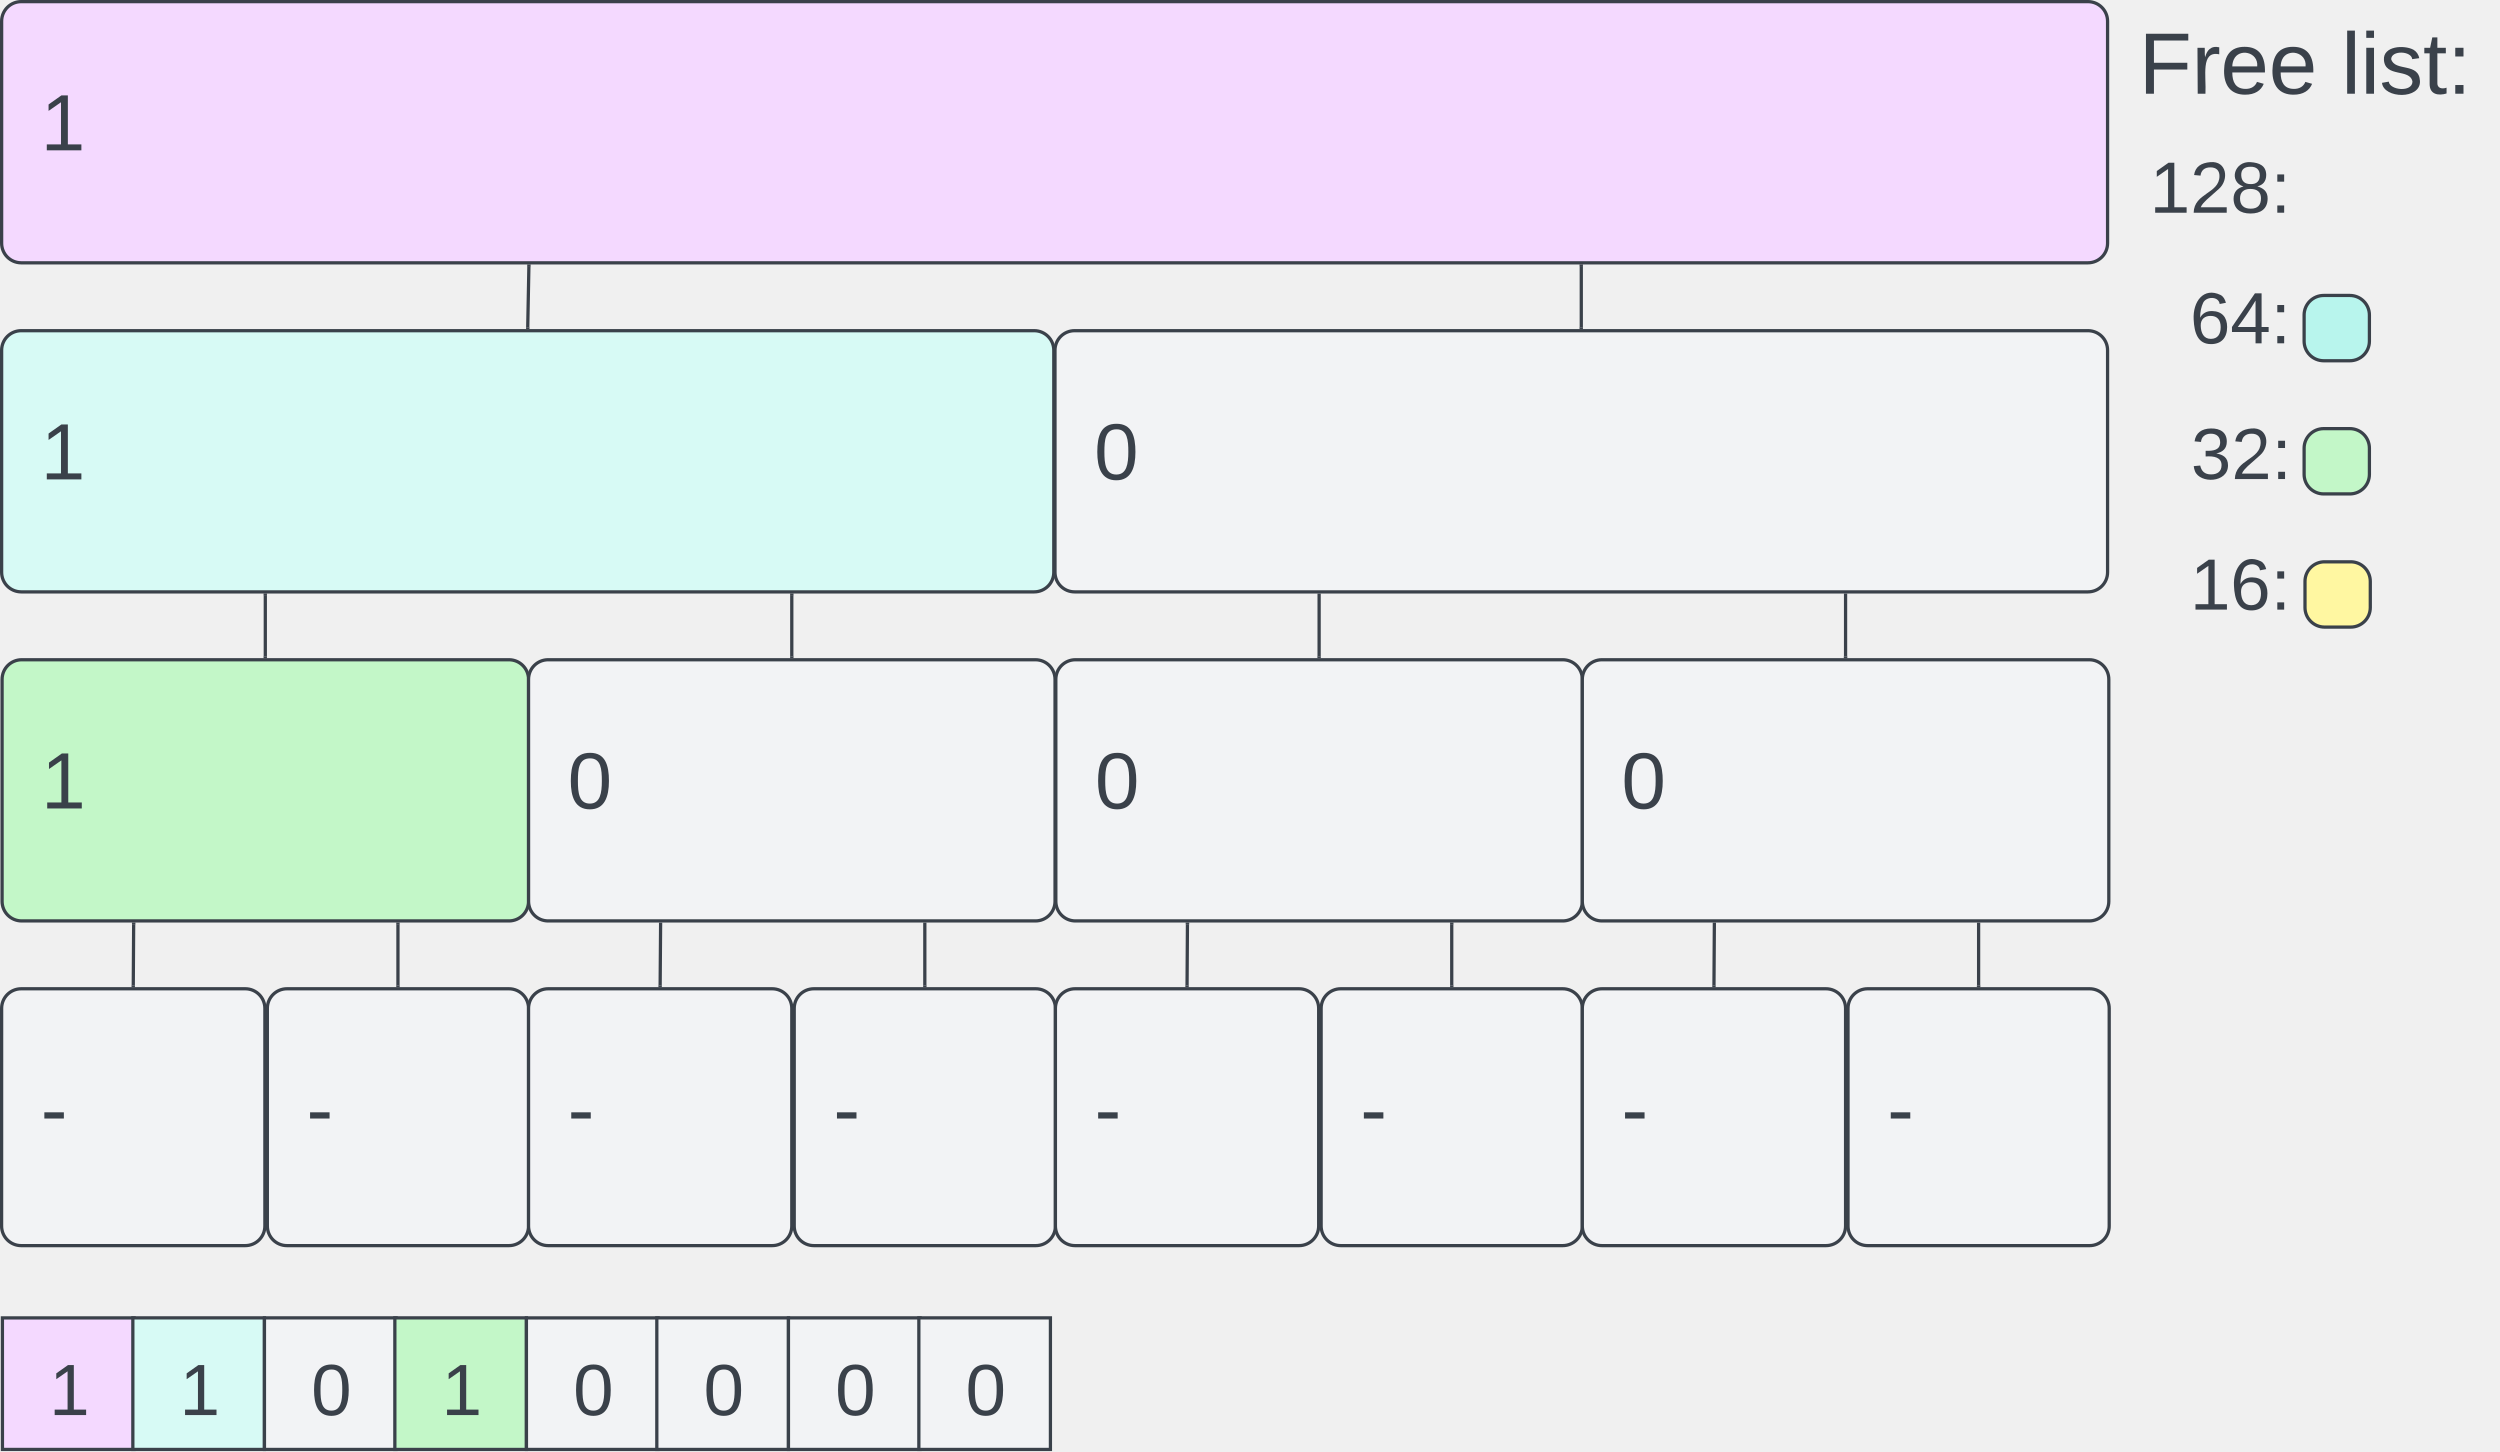
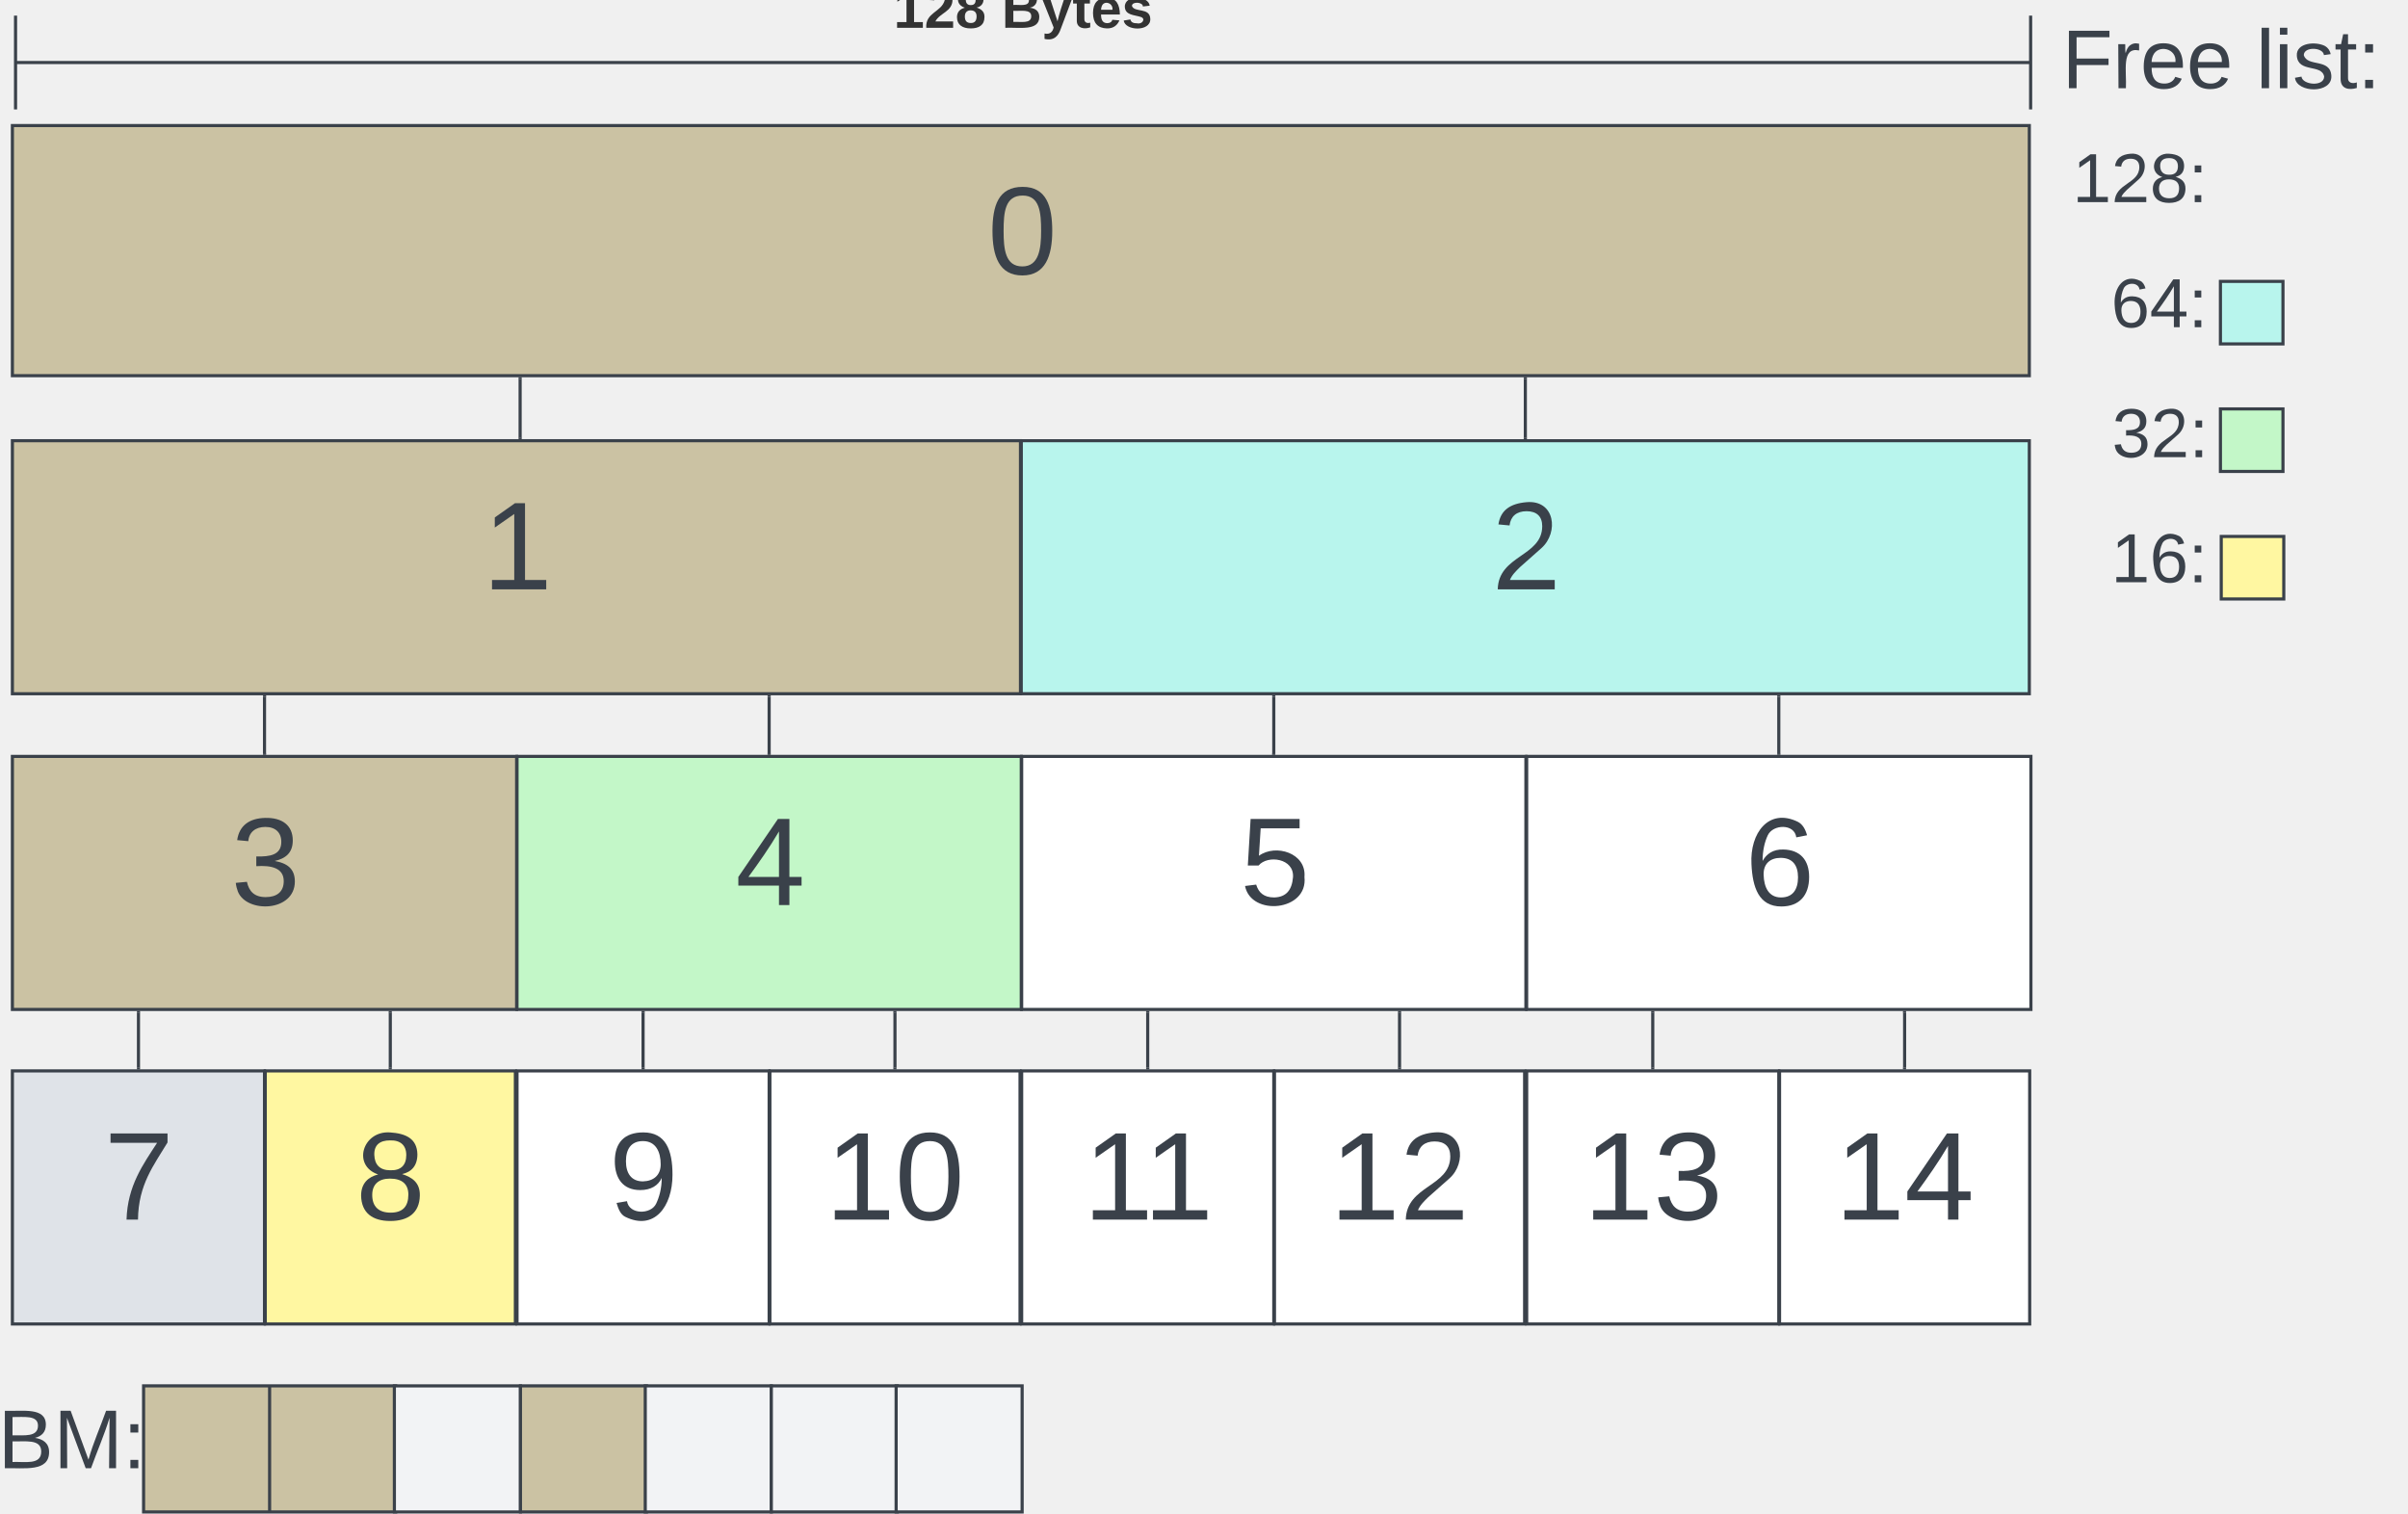
- <svg xmlns="http://www.w3.org/2000/svg" xmlns:ns1="lucid" xmlns:xlink="http://www.w3.org/1999/xlink" width="765.74" height="444.46">
-   <g transform="translate(-3441.66 20.65748)" ns1:page-tab-id="0_0">
-     <path d="M4087.2-14.16a6 6 0 0 1 6-6h108.2a6 6 0 0 1 6 6v28a6 6 0 0 1-6 6h-108.2a6 6 0 0 1-6-6z" stroke="#000" stroke-opacity="0" fill="#fff" fill-opacity="0" />
-     <use xlink:href="#a" transform="matrix(1,0,0,1,4092.199,-15.15748) translate(4.537037 23.20833)" />
-     <use xlink:href="#b" transform="matrix(1,0,0,1,4092.199,-15.15748) translate(66.61111 23.20833)" />
-     <path d="M4087.33 65.84a6 6 0 0 1 6-6h48.07a6 6 0 0 1 6 6v28a6 6 0 0 1-6 6h-48.07a6 6 0 0 1-6-6z" stroke="#000" stroke-opacity="0" fill="#fff" fill-opacity="0" />
-     <use xlink:href="#c" transform="matrix(1,0,0,1,4092.326,64.84252) translate(20.1358 19.65278)" />
-     <path d="M4087.6 107.42a6 6 0 0 1 6-6h48.07a6 6 0 0 1 6 6v28a6 6 0 0 1-6 6h-48.07a6 6 0 0 1-6-6z" stroke="#000" stroke-opacity="0" fill="#fff" fill-opacity="0" />
-     <use xlink:href="#d" transform="matrix(1,0,0,1,4092.597,106.4173) translate(20.1358 19.65278)" />
-     <path d="M4087.33 147.42a6 6 0 0 1 6-6h48.07a6 6 0 0 1 6 6v28a6 6 0 0 1-6 6h-48.07a6 6 0 0 1-6-6z" stroke="#000" stroke-opacity="0" fill="#fff" fill-opacity="0" />
-     <use xlink:href="#e" transform="matrix(1,0,0,1,4092.326,146.4173) translate(20.1358 19.65278)" />
-     <path d="M4147.4 75.84a6 6 0 0 1 6-6h8a6 6 0 0 1 6 6v8a6 6 0 0 1-6 6h-8a6 6 0 0 1-6-6z" stroke="#3a414a" fill="#b8f5ed" />
-     <path d="M4147.4 116.63a6 6 0 0 1 6-6h8a6 6 0 0 1 6 6v8a6 6 0 0 1-6 6h-8a6 6 0 0 1-6-6z" stroke="#3a414a" fill="#c3f7c8" />
-     <path d="M4147.67 157.42a6 6 0 0 1 6-6h8a6 6 0 0 1 6 6v8a6 6 0 0 1-6 6h-8a6 6 0 0 1-6-6z" stroke="#3a414a" fill="#fff7a1" />
-     <path d="M4087.33 25.84a6 6 0 0 1 6-6h48.07a6 6 0 0 1 6 6v28a6 6 0 0 1-6 6h-48.07a6 6 0 0 1-6-6z" stroke="#000" stroke-opacity="0" fill="#fff" fill-opacity="0" />
-     <use xlink:href="#f" transform="matrix(1,0,0,1,4092.326,24.84252) translate(7.790123 19.65278)" />
-     <path d="M3442.3 187.42a6 6 0 0 1 6-6h149.25a6 6 0 0 1 6 6v68a6 6 0 0 1-6 6H3448.3a6 6 0 0 1-6-6z" stroke="#3a414a" fill="#c3f7c8" />
-     <use xlink:href="#g" transform="matrix(1,0,0,1,3454.287,193.4173) translate(0 33.55556)" />
-     <path d="M3442.16 288.2a6 6 0 0 1 6-6h68.63a6 6 0 0 1 6 6v66.67a6 6 0 0 1-6 6h-68.64a6 6 0 0 1-6-6z" stroke="#3a414a" fill="#f2f3f5" />
-     <use xlink:href="#h" transform="matrix(1,0,0,1,3454.16,294.2047) translate(0 33.30556)" />
-     <path d="M3523.55 288.2a6 6 0 0 1 6-6h68a6 6 0 0 1 6 6v66.67a6 6 0 0 1-6 6h-68a6 6 0 0 1-6-6z" stroke="#3a414a" fill="#f2f3f5" />
-     <use xlink:href="#h" transform="matrix(1,0,0,1,3535.547,294.2047) translate(0 33.30556)" />
-     <path d="M3442.16 86.63a6 6 0 0 1 6-6h310.27a6 6 0 0 1 6 6v68a6 6 0 0 1-6 6h-310.27a6 6 0 0 1-6-6z" stroke="#3a414a" fill="#d7faf5" />
-     <use xlink:href="#g" transform="matrix(1,0,0,1,3454.16,92.62992) translate(0 33.55556)" />
-     <path d="M3442.16-14.16a6 6 0 0 1 6-6h633.04a6 6 0 0 1 6 6v68a6 6 0 0 1-6 6h-633.04a6 6 0 0 1-6-6z" stroke="#3a414a" fill="#f4d9ff" />
-     <use xlink:href="#g" transform="matrix(1,0,0,1,3454.16,-8.15748) translate(0 33.55556)" />
-     <path d="M3482.6 262.42l-.12 18.78" stroke="#3a414a" fill="none" />
-     <path d="M3483.1 262.43h-1v-.5h1zM3482.98 281.2v.5h-1v-.5z" stroke="#3a414a" stroke-width=".05" fill="#3a414a" />
-     <path d="M3563.55 262.42v18.78" stroke="#3a414a" fill="none" />
-     <path d="M3564.05 262.43h-1v-.5h1zM3564.05 281.7h-1v-.5h1z" stroke="#3a414a" stroke-width=".05" fill="#3a414a" />
-     <path d="M3522.92 161.63v18.8" stroke="#3a414a" fill="none" />
-     <path d="M3523.42 161.64h-1v-.5h1zM3523.42 180.92h-1v-.5h1z" stroke="#3a414a" stroke-width=".05" fill="#3a414a" />
-     <path d="M3684.18 161.63v18.8" stroke="#3a414a" fill="none" />
-     <path d="M3684.68 161.64h-1v-.5h1zM3684.68 180.92h-1v-.5h1z" stroke="#3a414a" stroke-width=".05" fill="#3a414a" />
-     <path d="M3603.66 60.84l-.36 18.8" stroke="#3a414a" fill="none" />
-     <path d="M3604.16 60.87l-1-.02v-.5h1zM3603.8 79.63v.5h-1v-.52z" stroke="#3a414a" stroke-width=".05" fill="#3a414a" />
-     <path d="M3926 60.84v18.8" stroke="#3a414a" fill="none" />
-     <path d="M3926.5 60.85h-1v-.5h1zM3926.5 80.13h-1v-.5h1z" stroke="#3a414a" stroke-width=".05" fill="#3a414a" />
-     <path d="M3603.55 187.42a6 6 0 0 1 6-6h149.26a6 6 0 0 1 6 6v68a6 6 0 0 1-6 6h-149.25a6 6 0 0 1-6-6z" stroke="#3a414a" fill="#f2f3f5" />
-     <use xlink:href="#i" transform="matrix(1,0,0,1,3615.547,193.4173) translate(0 33.55556)" />
-     <path d="M3764.8 86.63a6 6 0 0 1 6-6h310.4a6 6 0 0 1 6 6v68a6 6 0 0 1-6 6h-310.4a6 6 0 0 1-6-6z" stroke="#3a414a" fill="#f2f3f5" />
-     <use xlink:href="#i" transform="matrix(1,0,0,1,3776.807,92.62992) translate(0 33.55556)" />
-     <path d="M3603.55 288.2a6 6 0 0 1 6-6h68.63a6 6 0 0 1 6 6v66.67a6 6 0 0 1-6 6h-68.63a6 6 0 0 1-6-6z" stroke="#3a414a" fill="#f2f3f5" />
-     <use xlink:href="#h" transform="matrix(1,0,0,1,3615.547,294.2047) translate(0 33.30556)" />
-     <path d="M3684.93 288.2a6 6 0 0 1 6-6h68a6 6 0 0 1 6 6v66.67a6 6 0 0 1-6 6h-68a6 6 0 0 1-6-6z" stroke="#3a414a" fill="#f2f3f5" />
-     <use xlink:href="#h" transform="matrix(1,0,0,1,3696.934,294.2047) translate(0 33.30556)" />
-     <path d="M3644 262.42l-.14 18.78M3644 262.43v-.5" stroke="#3a414a" fill="none" />
-     <path d="M3644.36 281.2v.5h-1v-.5z" stroke="#3a414a" stroke-width=".05" fill="#3a414a" />
-     <path d="M3724.93 262.42v18.78M3724.93 262.43v-.5" stroke="#3a414a" fill="none" />
-     <path d="M3725.43 281.7h-1v-.5h1z" stroke="#3a414a" stroke-width=".05" fill="#3a414a" />
-     <path d="M3765.06 187.42a6 6 0 0 1 6-6h149.26a6 6 0 0 1 6 6v68a6 6 0 0 1-6 6h-149.26a6 6 0 0 1-6-6z" stroke="#3a414a" fill="#f2f3f5" />
-     <use xlink:href="#i" transform="matrix(1,0,0,1,3777.061,193.4173) translate(0 33.55556)" />
-     <path d="M3764.93 288.2a6 6 0 0 1 6-6h68.63a6 6 0 0 1 6 6v66.67a6 6 0 0 1-6 6h-68.63a6 6 0 0 1-6-6z" stroke="#3a414a" fill="#f2f3f5" />
-     <use xlink:href="#h" transform="matrix(1,0,0,1,3776.934,294.2047) translate(0 33.30556)" />
-     <path d="M3846.32 288.2a6 6 0 0 1 6-6h68a6 6 0 0 1 6 6v66.67a6 6 0 0 1-6 6h-68a6 6 0 0 1-6-6z" stroke="#3a414a" fill="#f2f3f5" />
-     <use xlink:href="#h" transform="matrix(1,0,0,1,3858.321,294.2047) translate(0 33.30556)" />
-     <path d="M3805.37 262.42l-.12 18.78" stroke="#3a414a" fill="none" />
-     <path d="M3805.87 262.43h-1v-.5h1zM3805.75 281.2v.5h-1v-.5z" stroke="#3a414a" stroke-width=".05" fill="#3a414a" />
-     <path d="M3886.32 262.42v18.78" stroke="#3a414a" fill="none" />
-     <path d="M3886.82 262.43h-1v-.5h1zM3886.82 281.7h-1v-.5h1z" stroke="#3a414a" stroke-width=".05" fill="#3a414a" />
-     <path d="M3845.7 161.63v18.8M3845.7 161.64v-.5" stroke="#3a414a" fill="none" />
-     <path d="M3846.2 180.92h-1v-.5h1z" stroke="#3a414a" stroke-width=".05" fill="#3a414a" />
-     <path d="M4006.95 161.63v18.8M4006.95 161.64v-.5" stroke="#3a414a" fill="none" />
-     <path d="M4007.45 180.92h-1v-.5h1z" stroke="#3a414a" stroke-width=".05" fill="#3a414a" />
-     <path d="M3926.32 187.42a6 6 0 0 1 6-6h149.26a6 6 0 0 1 6 6v68a6 6 0 0 1-6 6h-149.26a6 6 0 0 1-6-6z" stroke="#3a414a" fill="#f2f3f5" />
-     <use xlink:href="#i" transform="matrix(1,0,0,1,3938.321,193.4173) translate(0 33.55556)" />
-     <path d="M3926.32 288.2a6 6 0 0 1 6-6h68.63a6 6 0 0 1 6 6v66.67a6 6 0 0 1-6 6h-68.63a6 6 0 0 1-6-6z" stroke="#3a414a" fill="#f2f3f5" />
-     <use xlink:href="#h" transform="matrix(1,0,0,1,3938.321,294.2047) translate(0 33.30556)" />
-     <path d="M4007.7 288.2a6 6 0 0 1 6-6h68a6 6 0 0 1 6 6v66.67a6 6 0 0 1-6 6h-68a6 6 0 0 1-6-6z" stroke="#3a414a" fill="#f2f3f5" />
-     <use xlink:href="#h" transform="matrix(1,0,0,1,4019.708,294.2047) translate(0 33.30556)" />
-     <path d="M3966.76 262.42l-.12 18.78M3966.76 262.43v-.5" stroke="#3a414a" fill="none" />
-     <path d="M3967.14 281.2v.5h-1v-.5z" stroke="#3a414a" stroke-width=".05" fill="#3a414a" />
-     <path d="M4047.7 262.42v18.78M4047.7 262.43v-.5" stroke="#3a414a" fill="none" />
-     <path d="M4048.2 281.7h-1v-.5h1z" stroke="#3a414a" stroke-width=".05" fill="#3a414a" />
-     <path d="M3442.4 383h40.33v40.3h-40.32z" stroke="#3a414a" fill="#f4d9ff" />
-     <use xlink:href="#j" transform="matrix(1,0,0,1,3454.414,394.9921) translate(2.32716 17.77778)" />
-     <path d="M3482.35 383h40.3v40.3h-40.3z" stroke="#3a414a" fill="#d7faf5" />
-     <use xlink:href="#j" transform="matrix(1,0,0,1,3494.348,394.9921) translate(2.32716 17.77778)" />
-     <path d="M3522.66 383h40.32v40.3h-40.32z" stroke="#3a414a" fill="#f2f3f5" />
-     <use xlink:href="#k" transform="matrix(1,0,0,1,3534.663,394.9921) translate(2.32716 17.77778)" />
-     <path d="M3562.6 383h40.3v40.3h-40.3z" stroke="#3a414a" fill="#c3f7c8" />
-     <use xlink:href="#j" transform="matrix(1,0,0,1,3574.597,394.9921) translate(2.32716 17.77778)" />
-     <path d="M3602.9 383h40.33v40.3h-40.32z" stroke="#3a414a" fill="#f2f3f5" />
-     <use xlink:href="#k" transform="matrix(1,0,0,1,3614.912,394.9921) translate(2.32716 17.77778)" />
-     <path d="M3642.84 383h40.32v40.3h-40.32z" stroke="#3a414a" fill="#f2f3f5" />
-     <use xlink:href="#k" transform="matrix(1,0,0,1,3654.845,394.9921) translate(2.32716 17.77778)" />
-     <path d="M3683.16 383h40.32v40.3h-40.32z" stroke="#3a414a" fill="#f2f3f5" />
-     <use xlink:href="#k" transform="matrix(1,0,0,1,3695.16,394.9921) translate(2.32716 17.77778)" />
-     <path d="M3723.1 383h40.3v40.3h-40.3z" stroke="#3a414a" fill="#f2f3f5" />
-     <use xlink:href="#k" transform="matrix(1,0,0,1,3735.094,394.9921) translate(2.32716 17.77778)" />
+ <svg xmlns="http://www.w3.org/2000/svg" xmlns:ns1="lucid" xmlns:xlink="http://www.w3.org/1999/xlink" width="770.11" height="484.09">
+   <g transform="translate(990.9223 -4152.441)" ns1:page-tab-id="0_0">
+     <path d="M-986.96 4494.96h80.63v80.95h-80.63z" stroke="#3a414a" fill="#dfe3e8" />
+     <use xlink:href="#a" transform="matrix(1,0,0,1,-974.9579,4506.961) translate(17.38889 35.5625)" />
+     <path d="M-906.1 4494.96h80v80.95h-80z" stroke="#3a414a" fill="#fff7a1" />
+     <use xlink:href="#b" transform="matrix(1,0,0,1,-894.1011,4506.961) translate(16.88889 35.5625)" />
+     <path d="M-986.96 4192.6h645.04v80h-645.04z" stroke="#3a414a" fill="#cbc2a3" />
+     <use xlink:href="#c" transform="matrix(1,0,0,1,-974.9579,4204.598) translate(299.8889 35.5)" />
+     <path d="M-664.3 4293.4h322.38v80.93h-322.4z" stroke="#3a414a" fill="#b8f5ed" />
+     <use xlink:href="#d" transform="matrix(1,0,0,1,-652.3109,4305.386) translate(138.3889 35.5625)" />
+     <path d="M-986.96 4293.4h322.4v80.93h-322.4z" stroke="#3a414a" fill="#cbc2a3" />
+     <use xlink:href="#e" transform="matrix(1,0,0,1,-974.9577,4305.386) translate(138.3889 35.5625)" />
+     <path d="M-986.96 4394.37h161.26v80.94h-161.26z" stroke="#3a414a" fill="#cbc2a3" />
+     <use xlink:href="#f" transform="matrix(1,0,0,1,-974.9579,4406.367) translate(57.88889 35.5625)" />
+     <path d="M-824.58 4292.4v-18.8" stroke="#3a414a" fill="none" />
+     <path d="M-824.1 4292.9h-.95v-.53h.95zM-824.1 4273.6h-.95v-.5h.95z" stroke="#3a414a" stroke-width=".05" fill="#3a414a" />
+     <path d="M-503.1 4292.4v-18.8" stroke="#3a414a" fill="none" />
+     <path d="M-502.64 4292.9h-.95v-.53h.96zM-502.64 4273.6h-.95v-.5h.96z" stroke="#3a414a" stroke-width=".05" fill="#3a414a" />
+     <path d="M-906.33 4393.37v-18.04" stroke="#3a414a" fill="none" />
+     <path d="M-905.85 4393.87h-.95v-.52h.95zM-905.85 4375.35h-.95v-.52h.95z" stroke="#3a414a" stroke-width=".05" fill="#3a414a" />
+     <path d="M-866.1 4493.96v-17.65" stroke="#3a414a" fill="none" />
+     <path d="M-865.63 4494.46h-.95v-.5h.95zM-865.63 4476.33h-.95v-.52h.95z" stroke="#3a414a" stroke-width=".05" fill="#3a414a" />
+     <path d="M-946.64 4493.96v-17.65" stroke="#3a414a" fill="none" />
+     <path d="M-946.17 4494.46h-.95v-.5h.95zM-946.17 4476.33h-.95v-.52h.95z" stroke="#3a414a" stroke-width=".05" fill="#3a414a" />
+     <path d="M-986.45 4172.44H-341M-985.95 4157.44v30M-341.5 4187.44v-30" stroke="#3a414a" fill="none" />
+     <use xlink:href="#g" transform="matrix(1,0,0,1,-705.1626,4147.108) translate(0 14.22222)" />
+     <use xlink:href="#h" transform="matrix(1,0,0,1,-705.1626,4147.108) translate(34.5679 14.22222)" />
+     <path d="M-825.57 4494.96h80.63v80.95h-80.63z" stroke="#3a414a" fill="#fff" />
+     <use xlink:href="#i" transform="matrix(1,0,0,1,-813.5708,4506.961) translate(17.38889 35.5625)" />
+     <path d="M-744.7 4494.96h80v80.95h-80z" stroke="#3a414a" fill="#fff" />
+     <use xlink:href="#j" transform="matrix(1,0,0,1,-732.714,4506.961) translate(5.777778 35.5625)" />
+     <path d="M-825.57 4394.37h161.26v80.94h-161.27z" stroke="#3a414a" fill="#c3f7c8" />
+     <use xlink:href="#k" transform="matrix(1,0,0,1,-813.5708,4406.367) translate(57.88889 35.5625)" />
+     <path d="M-744.94 4393.37v-18.04" stroke="#3a414a" fill="none" />
+     <path d="M-744.47 4393.87h-.95v-.52h.95z" stroke="#3a414a" stroke-width=".05" fill="#3a414a" />
+     <path d="M-744.94 4375.34v-.5M-704.7 4493.96v-17.65" stroke="#3a414a" fill="none" />
+     <path d="M-704.24 4494.46h-.95v-.5h.96zM-704.24 4476.33h-.95v-.52h.96z" stroke="#3a414a" stroke-width=".05" fill="#3a414a" />
+     <path d="M-785.26 4493.96v-17.65" stroke="#3a414a" fill="none" />
+     <path d="M-784.78 4494.46h-.95v-.5h.95zM-784.78 4476.33h-.95v-.52h.95z" stroke="#3a414a" stroke-width=".05" fill="#3a414a" />
+     <path d="M-664.18 4494.96h80.63v80.95h-80.63z" stroke="#3a414a" fill="#fff" />
+     <use xlink:href="#l" transform="matrix(1,0,0,1,-652.1837,4506.961) translate(7.777778 35.5625)" />
+     <path d="M-583.33 4494.96h80v80.95h-80z" stroke="#3a414a" fill="#fff" />
+     <use xlink:href="#m" transform="matrix(1,0,0,1,-571.327,4506.961) translate(5.777778 35.5625)" />
+     <path d="M-664.18 4394.37h161.26v80.94h-161.26z" stroke="#3a414a" fill="#fff" />
+     <use xlink:href="#n" transform="matrix(1,0,0,1,-652.1837,4406.367) translate(57.88889 35.5625)" />
+     <path d="M-583.55 4393.37v-18.04" stroke="#3a414a" fill="none" />
+     <path d="M-583.08 4393.87h-.95v-.52h.95z" stroke="#3a414a" stroke-width=".05" fill="#3a414a" />
+     <path d="M-583.55 4375.35v-.52M-543.33 4493.96v-17.65" stroke="#3a414a" fill="none" />
+     <path d="M-542.85 4494.46h-.95v-.5h.95zM-542.85 4476.33h-.95v-.52h.95z" stroke="#3a414a" stroke-width=".05" fill="#3a414a" />
+     <path d="M-623.87 4493.96v-17.65" stroke="#3a414a" fill="none" />
+     <path d="M-623.4 4494.46h-.94v-.5h.95zM-623.4 4476.33h-.94v-.52h.95z" stroke="#3a414a" stroke-width=".05" fill="#3a414a" />
+     <path d="M-502.67 4494.96h80.63v80.95h-80.63z" stroke="#3a414a" fill="#fff" />
+     <use xlink:href="#o" transform="matrix(1,0,0,1,-490.6694,4506.961) translate(6.277778 35.5625)" />
+     <path d="M-421.8 4494.96h80v80.95h-80z" stroke="#3a414a" fill="#fff" />
+     <use xlink:href="#p" transform="matrix(1,0,0,1,-409.8126,4506.961) translate(5.777778 35.5625)" />
+     <path d="M-502.67 4394.37h161.26v80.94h-161.27z" stroke="#3a414a" fill="#fff" />
+     <use xlink:href="#q" transform="matrix(1,0,0,1,-490.6694,4406.367) translate(57.88889 35.5625)" />
+     <path d="M-422.04 4393.37v-18.04" stroke="#3a414a" fill="none" />
+     <path d="M-421.56 4393.87h-.95v-.52h.94z" stroke="#3a414a" stroke-width=".05" fill="#3a414a" />
+     <path d="M-422.04 4375.34v-.5M-381.8 4493.96v-17.65" stroke="#3a414a" fill="none" />
+     <path d="M-381.34 4494.46h-.95v-.5h.96zM-381.34 4476.33h-.95v-.52h.96z" stroke="#3a414a" stroke-width=".05" fill="#3a414a" />
+     <path d="M-462.35 4493.96v-17.65" stroke="#3a414a" fill="none" />
+     <path d="M-461.88 4494.46h-.95v-.5h.95zM-461.88 4476.33h-.95v-.52h.95z" stroke="#3a414a" stroke-width=".05" fill="#3a414a" />
+     <path d="M-341 4152.44h120.2v40H-341z" stroke="#000" stroke-opacity="0" fill="#fff" fill-opacity="0" />
+     <use xlink:href="#r" transform="matrix(1,0,0,1,-336.0121,4157.441) translate(4.537037 23.20833)" />
+     <use xlink:href="#s" transform="matrix(1,0,0,1,-336.0121,4157.441) translate(66.61111 23.20833)" />
+     <path d="M-340.9 4232.44h60.1v40h-60.08z" stroke="#000" stroke-opacity="0" fill="#fff" fill-opacity="0" />
+     <use xlink:href="#t" transform="matrix(1,0,0,1,-335.885,4237.441) translate(20.1358 19.65278)" />
+     <path d="M-340.6 4274.02h60.06v40h-60.07z" stroke="#000" stroke-opacity="0" fill="#fff" fill-opacity="0" />
+     <use xlink:href="#u" transform="matrix(1,0,0,1,-335.6148,4279.016) translate(20.1358 19.65278)" />
+     <path d="M-340.9 4314.02h60.1v40h-60.08z" stroke="#000" stroke-opacity="0" fill="#fff" fill-opacity="0" />
+     <use xlink:href="#v" transform="matrix(1,0,0,1,-335.885,4319.016) translate(20.1358 19.65278)" />
+     <path d="M-280.8 4242.44h20v20h-20z" stroke="#3a414a" fill="#b8f5ed" />
+     <path d="M-280.8 4283.23h20v20h-20z" stroke="#3a414a" fill="#c3f7c8" />
+     <path d="M-280.54 4324.02h20v20h-20z" stroke="#3a414a" fill="#fff7a1" />
+     <path d="M-340.9 4192.44h60.1v40h-60.08z" stroke="#000" stroke-opacity="0" fill="#fff" fill-opacity="0" />
+     <use xlink:href="#w" transform="matrix(1,0,0,1,-335.885,4197.441) translate(7.790123 19.65278)" />
+     <path d="M-945 4595.7h40.3v40.33H-945zM-904.7 4595.7h40.32v40.33h-40.32z" stroke="#3a414a" fill="#cbc2a3" />
+     <path d="M-864.8 4595.7h40.33v40.33h-40.32z" stroke="#3a414a" fill="#f2f3f5" />
+     <path d="M-824.47 4595.7h40.3v40.33h-40.3z" stroke="#3a414a" fill="#cbc2a3" />
+     <path d="M-784.56 4595.7h40.32v40.33h-40.32z" stroke="#3a414a" fill="#f2f3f5" />
+     <path d="M-744.24 4595.7h40.3v40.33h-40.3z" stroke="#3a414a" fill="#f2f3f5" />
+     <path d="M-704.33 4595.7h40.3v40.33h-40.3z" stroke="#3a414a" fill="#f2f3f5" />
+     <path d="M-990.92 4595.7h45.7v40.17h-45.7z" stroke="#000" stroke-opacity="0" fill="#fff" fill-opacity="0" />
+     <g>
+       <use xlink:href="#x" transform="matrix(1,0,0,1,-985.9223,4600.711) translate(-5.666667 21.33333)" />
+     </g>
    <defs>
-       <path fill="#3a414a" d="M63-220v92h138v28H63V0H30v-248h175v28H63" id="l" />
-       <path fill="#3a414a" d="M114-163C36-179 61-72 57 0H25l-1-190h30c1 12-1 29 2 39 6-27 23-49 58-41v29" id="m" />
-       <path fill="#3a414a" d="M100-194c63 0 86 42 84 106H49c0 40 14 67 53 68 26 1 43-12 49-29l28 8c-11 28-37 45-77 45C44 4 14-33 15-96c1-61 26-98 85-98zm52 81c6-60-76-77-97-28-3 7-6 17-6 28h103" id="n" />
-       <g id="a">
-         <use transform="matrix(0.07407407,0,0,0.07407407,0,0)" xlink:href="#l" />
-         <use transform="matrix(0.07407407,0,0,0.07407407,16.22222,0)" xlink:href="#m" />
-         <use transform="matrix(0.07407407,0,0,0.07407407,25.03704,0)" xlink:href="#n" />
-         <use transform="matrix(0.07407407,0,0,0.07407407,39.85185,0)" xlink:href="#n" />
-       </g>
-       <path fill="#3a414a" d="M24 0v-261h32V0H24" id="o" />
-       <path fill="#3a414a" d="M24-231v-30h32v30H24zM24 0v-190h32V0H24" id="p" />
-       <path fill="#3a414a" d="M135-143c-3-34-86-38-87 0 15 53 115 12 119 90S17 21 10-45l28-5c4 36 97 45 98 0-10-56-113-15-118-90-4-57 82-63 122-42 12 7 21 19 24 35" id="q" />
-       <path fill="#3a414a" d="M59-47c-2 24 18 29 38 22v24C64 9 27 4 27-40v-127H5v-23h24l9-43h21v43h35v23H59v120" id="r" />
-       <path fill="#3a414a" d="M33-154v-36h34v36H33zM33 0v-36h34V0H33" id="s" />
-       <g id="b">
-         <use transform="matrix(0.07407407,0,0,0.07407407,0,0)" xlink:href="#o" />
-         <use transform="matrix(0.07407407,0,0,0.07407407,5.851852,0)" xlink:href="#p" />
-         <use transform="matrix(0.07407407,0,0,0.07407407,11.7037,0)" xlink:href="#q" />
-         <use transform="matrix(0.07407407,0,0,0.07407407,25.03704,0)" xlink:href="#r" />
-         <use transform="matrix(0.07407407,0,0,0.07407407,32.44444,0)" xlink:href="#s" />
-       </g>
-       <path fill="#3a414a" d="M110-160c48 1 74 30 74 79 0 53-28 85-80 85-65 0-83-55-86-122-5-90 50-162 133-122 14 7 22 21 27 39l-31 6c-5-40-67-38-82-6-9 19-15 44-15 74 11-20 30-34 60-33zm-7 138c34 0 49-23 49-58s-16-56-50-56c-29 0-50 16-49 49 1 36 15 65 50 65" id="t" />
-       <path fill="#3a414a" d="M155-56V0h-30v-56H8v-25l114-167h33v167h35v25h-35zm-30-156c-27 46-58 90-88 131h88v-131" id="u" />
-       <g id="c">
-         <use transform="matrix(0.0617284,0,0,0.0617284,0,0)" xlink:href="#t" />
-         <use transform="matrix(0.0617284,0,0,0.0617284,12.34568,0)" xlink:href="#u" />
-         <use transform="matrix(0.0617284,0,0,0.0617284,24.69136,0)" xlink:href="#s" />
-       </g>
-       <path fill="#3a414a" d="M126-127c33 6 58 20 58 59 0 88-139 92-164 29-3-8-5-16-6-25l32-3c6 27 21 44 54 44 32 0 52-15 52-46 0-38-36-46-79-43v-28c39 1 72-4 72-42 0-27-17-43-46-43-28 0-47 15-49 41l-32-3c6-42 35-63 81-64 48-1 79 21 79 65 0 36-21 52-52 59" id="v" />
-       <path fill="#3a414a" d="M101-251c82-7 93 87 43 132L82-64C71-53 59-42 53-27h129V0H18c2-99 128-94 128-182 0-28-16-43-45-43s-46 15-49 41l-32-3c6-41 34-60 81-64" id="w" />
-       <g id="d">
-         <use transform="matrix(0.0617284,0,0,0.0617284,0,0)" xlink:href="#v" />
-         <use transform="matrix(0.0617284,0,0,0.0617284,12.34568,0)" xlink:href="#w" />
-         <use transform="matrix(0.0617284,0,0,0.0617284,24.69136,0)" xlink:href="#s" />
-       </g>
-       <path fill="#3a414a" d="M27 0v-27h64v-190l-56 39v-29l58-41h29v221h61V0H27" id="x" />
-       <g id="e">
-         <use transform="matrix(0.0617284,0,0,0.0617284,0,0)" xlink:href="#x" />
-         <use transform="matrix(0.0617284,0,0,0.0617284,12.34568,0)" xlink:href="#t" />
-         <use transform="matrix(0.0617284,0,0,0.0617284,24.69136,0)" xlink:href="#s" />
-       </g>
-       <path fill="#3a414a" d="M134-131c28 9 52 24 51 62-1 50-34 73-85 73S17-19 16-69c0-36 21-54 49-61-75-25-45-126 34-121 46 3 78 18 79 63 0 33-17 51-44 57zm-34-11c31 1 46-15 46-44 0-28-17-43-47-42-29 0-46 13-45 42 1 28 16 44 46 44zm1 122c35 0 51-18 51-52 0-30-18-46-53-46-33 0-51 17-51 47 0 34 19 51 53 51" id="y" />
-       <g id="f">
-         <use transform="matrix(0.0617284,0,0,0.0617284,0,0)" xlink:href="#x" />
-         <use transform="matrix(0.0617284,0,0,0.0617284,12.34568,0)" xlink:href="#w" />
-         <use transform="matrix(0.0617284,0,0,0.0617284,24.69136,0)" xlink:href="#y" />
-         <use transform="matrix(0.0617284,0,0,0.0617284,37.03704,0)" xlink:href="#s" />
-       </g>
-       <use transform="matrix(0.06790123,0,0,0.06790123,0,0)" xlink:href="#x" id="g" />
-       <path fill="#3a414a" d="M16-82v-28h88v28H16" id="z" />
-       <use transform="matrix(0.06790123,0,0,0.06790123,0,0)" xlink:href="#z" id="h" />
+       <path fill="#3a414a" d="M64 0c3-98 48-159 88-221H18v-27h164v26C143-157 98-101 97 0H64" id="y" />
+       <use transform="matrix(0.1111111,0,0,0.1111111,0,0)" xlink:href="#y" id="a" />
+       <path fill="#3a414a" d="M134-131c28 9 52 24 51 62-1 50-34 73-85 73S17-19 16-69c0-36 21-54 49-61-75-25-45-126 34-121 46 3 78 18 79 63 0 33-17 51-44 57zm-34-11c31 1 46-15 46-44 0-28-17-43-47-42-29 0-46 13-45 42 1 28 16 44 46 44zm1 122c35 0 51-18 51-52 0-30-18-46-53-46-33 0-51 17-51 47 0 34 19 51 53 51" id="z" />
+       <use transform="matrix(0.1111111,0,0,0.1111111,0,0)" xlink:href="#z" id="b" />
      <path fill="#3a414a" d="M101-251c68 0 85 55 85 127S166 4 100 4C33 4 14-52 14-124c0-73 17-127 87-127zm-1 229c47 0 54-49 54-102s-4-102-53-102c-51 0-55 48-55 102 0 53 5 102 54 102" id="A" />
-       <use transform="matrix(0.06790123,0,0,0.06790123,0,0)" xlink:href="#A" id="i" />
-       <use transform="matrix(0.0617284,0,0,0.0617284,0,0)" xlink:href="#x" id="j" />
-       <use transform="matrix(0.0617284,0,0,0.0617284,0,0)" xlink:href="#A" id="k" />
+       <use transform="matrix(0.1111111,0,0,0.1111111,0,0)" xlink:href="#A" id="c" />
+       <path fill="#3a414a" d="M101-251c82-7 93 87 43 132L82-64C71-53 59-42 53-27h129V0H18c2-99 128-94 128-182 0-28-16-43-45-43s-46 15-49 41l-32-3c6-41 34-60 81-64" id="B" />
+       <use transform="matrix(0.1111111,0,0,0.1111111,0,0)" xlink:href="#B" id="d" />
+       <path fill="#3a414a" d="M27 0v-27h64v-190l-56 39v-29l58-41h29v221h61V0H27" id="C" />
+       <use transform="matrix(0.1111111,0,0,0.1111111,0,0)" xlink:href="#C" id="e" />
+       <path fill="#3a414a" d="M126-127c33 6 58 20 58 59 0 88-139 92-164 29-3-8-5-16-6-25l32-3c6 27 21 44 54 44 32 0 52-15 52-46 0-38-36-46-79-43v-28c39 1 72-4 72-42 0-27-17-43-46-43-28 0-47 15-49 41l-32-3c6-42 35-63 81-64 48-1 79 21 79 65 0 36-21 52-52 59" id="D" />
+       <use transform="matrix(0.1111111,0,0,0.1111111,0,0)" xlink:href="#D" id="f" />
+       <path fill="#333" d="M23 0v-37h61v-169l-59 37v-38l62-41h46v211h57V0H23" id="E" />
+       <path fill="#333" d="M182-182c0 78-84 86-111 141h115V0H12c-6-101 99-100 120-180 1-22-12-31-33-32-23 0-32 14-35 34l-49-3c5-45 32-70 84-70 51 0 83 22 83 69" id="F" />
+       <path fill="#333" d="M138-131c27 9 52 24 51 61 0 53-36 74-89 74S11-19 11-69c0-35 22-54 51-61-78-25-46-121 38-121 51 0 83 19 83 66 0 30-18 49-45 54zm-38-16c24 0 32-13 32-36 1-23-11-34-32-34-22 0-33 12-32 34 0 22 9 36 32 36zm1 116c27 0 37-17 37-43 0-25-13-39-39-39-24 0-37 15-37 40 0 27 11 42 39 42" id="G" />
+       <g id="g">
+         <use transform="matrix(0.04938272,0,0,0.04938272,0,0)" xlink:href="#E" />
+         <use transform="matrix(0.04938272,0,0,0.04938272,9.876543,0)" xlink:href="#F" />
+         <use transform="matrix(0.04938272,0,0,0.04938272,19.75309,0)" xlink:href="#G" />
+       </g>
+       <path fill="#333" d="M182-130c37 4 62 22 62 59C244 23 116-4 24 0v-248c84 5 203-23 205 63 0 31-19 50-47 55zM76-148c40-3 101 13 101-30 0-44-60-28-101-31v61zm0 110c48-3 116 14 116-37 0-48-69-32-116-35v72" id="H" />
+       <path fill="#333" d="M123 10C108 53 80 86 19 72V37c35 8 53-11 59-39L3-190h52l48 148c12-52 28-100 44-148h51" id="I" />
+       <path fill="#333" d="M115-3C79 11 28 4 28-45v-112H4v-33h27l15-45h31v45h36v33H77v99c-1 23 16 31 38 25v30" id="J" />
+       <path fill="#333" d="M185-48c-13 30-37 53-82 52C43 2 14-33 14-96s30-98 90-98c62 0 83 45 84 108H66c0 31 8 55 39 56 18 0 30-7 34-22zm-45-69c5-46-57-63-70-21-2 6-4 13-4 21h74" id="K" />
+       <path fill="#333" d="M137-138c1-29-70-34-71-4 15 46 118 7 119 86 1 83-164 76-172 9l43-7c4 19 20 25 44 25 33 8 57-30 24-41C81-84 22-81 20-136c-2-80 154-74 161-7" id="L" />
+       <g id="h">
+         <use transform="matrix(0.04938272,0,0,0.04938272,0,0)" xlink:href="#H" />
+         <use transform="matrix(0.04938272,0,0,0.04938272,12.79012,0)" xlink:href="#I" />
+         <use transform="matrix(0.04938272,0,0,0.04938272,22.66667,0)" xlink:href="#J" />
+         <use transform="matrix(0.04938272,0,0,0.04938272,28.54321,0)" xlink:href="#K" />
+         <use transform="matrix(0.04938272,0,0,0.04938272,38.41975,0)" xlink:href="#L" />
+       </g>
+       <path fill="#3a414a" d="M99-251c64 0 84 50 84 122C183-37 130 33 47-8c-14-7-20-23-25-40l30-5c6 39 69 39 84 7 9-19 16-44 16-74-10 22-31 35-62 35-49 0-73-33-73-83 0-54 28-83 82-83zm-1 141c31-1 51-18 51-49 0-36-14-67-51-67-34 0-49 23-49 58 0 34 15 58 49 58" id="M" />
+       <use transform="matrix(0.1111111,0,0,0.1111111,0,0)" xlink:href="#M" id="i" />
+       <g id="j">
+         <use transform="matrix(0.1111111,0,0,0.1111111,0,0)" xlink:href="#C" />
+         <use transform="matrix(0.1111111,0,0,0.1111111,22.22222,0)" xlink:href="#A" />
+       </g>
+       <path fill="#3a414a" d="M155-56V0h-30v-56H8v-25l114-167h33v167h35v25h-35zm-30-156c-27 46-58 90-88 131h88v-131" id="N" />
+       <use transform="matrix(0.1111111,0,0,0.1111111,0,0)" xlink:href="#N" id="k" />
+       <g id="l">
+         <use transform="matrix(0.1111111,0,0,0.1111111,0,0)" xlink:href="#C" />
+         <use transform="matrix(0.1111111,0,0,0.1111111,19.22222,0)" xlink:href="#C" />
+       </g>
+       <g id="m">
+         <use transform="matrix(0.1111111,0,0,0.1111111,0,0)" xlink:href="#C" />
+         <use transform="matrix(0.1111111,0,0,0.1111111,22.22222,0)" xlink:href="#B" />
+       </g>
+       <path fill="#3a414a" d="M54-142c48-35 137-8 131 61C196 18 31 33 14-55l32-4c7 23 22 37 52 37 35-1 51-22 54-58 4-55-73-65-99-34H22l8-134h141v27H59" id="O" />
+       <use transform="matrix(0.1111111,0,0,0.1111111,0,0)" xlink:href="#O" id="n" />
+       <g id="o">
+         <use transform="matrix(0.1111111,0,0,0.1111111,0,0)" xlink:href="#C" />
+         <use transform="matrix(0.1111111,0,0,0.1111111,22.22222,0)" xlink:href="#D" />
+       </g>
+       <g id="p">
+         <use transform="matrix(0.1111111,0,0,0.1111111,0,0)" xlink:href="#C" />
+         <use transform="matrix(0.1111111,0,0,0.1111111,22.22222,0)" xlink:href="#N" />
+       </g>
+       <path fill="#3a414a" d="M110-160c48 1 74 30 74 79 0 53-28 85-80 85-65 0-83-55-86-122-5-90 50-162 133-122 14 7 22 21 27 39l-31 6c-5-40-67-38-82-6-9 19-15 44-15 74 11-20 30-34 60-33zm-7 138c34 0 49-23 49-58s-16-56-50-56c-29 0-50 16-49 49 1 36 15 65 50 65" id="P" />
+       <use transform="matrix(0.1111111,0,0,0.1111111,0,0)" xlink:href="#P" id="q" />
+       <path fill="#3a414a" d="M63-220v92h138v28H63V0H30v-248h175v28H63" id="Q" />
+       <path fill="#3a414a" d="M114-163C36-179 61-72 57 0H25l-1-190h30c1 12-1 29 2 39 6-27 23-49 58-41v29" id="R" />
+       <path fill="#3a414a" d="M100-194c63 0 86 42 84 106H49c0 40 14 67 53 68 26 1 43-12 49-29l28 8c-11 28-37 45-77 45C44 4 14-33 15-96c1-61 26-98 85-98zm52 81c6-60-76-77-97-28-3 7-6 17-6 28h103" id="S" />
+       <g id="r">
+         <use transform="matrix(0.07407407,0,0,0.07407407,0,0)" xlink:href="#Q" />
+         <use transform="matrix(0.07407407,0,0,0.07407407,16.22222,0)" xlink:href="#R" />
+         <use transform="matrix(0.07407407,0,0,0.07407407,25.03704,0)" xlink:href="#S" />
+         <use transform="matrix(0.07407407,0,0,0.07407407,39.85185,0)" xlink:href="#S" />
+       </g>
+       <path fill="#3a414a" d="M24 0v-261h32V0H24" id="T" />
+       <path fill="#3a414a" d="M24-231v-30h32v30H24zM24 0v-190h32V0H24" id="U" />
+       <path fill="#3a414a" d="M135-143c-3-34-86-38-87 0 15 53 115 12 119 90S17 21 10-45l28-5c4 36 97 45 98 0-10-56-113-15-118-90-4-57 82-63 122-42 12 7 21 19 24 35" id="V" />
+       <path fill="#3a414a" d="M59-47c-2 24 18 29 38 22v24C64 9 27 4 27-40v-127H5v-23h24l9-43h21v43h35v23H59v120" id="W" />
+       <path fill="#3a414a" d="M33-154v-36h34v36H33zM33 0v-36h34V0H33" id="X" />
+       <g id="s">
+         <use transform="matrix(0.07407407,0,0,0.07407407,0,0)" xlink:href="#T" />
+         <use transform="matrix(0.07407407,0,0,0.07407407,5.851852,0)" xlink:href="#U" />
+         <use transform="matrix(0.07407407,0,0,0.07407407,11.7037,0)" xlink:href="#V" />
+         <use transform="matrix(0.07407407,0,0,0.07407407,25.03704,0)" xlink:href="#W" />
+         <use transform="matrix(0.07407407,0,0,0.07407407,32.44444,0)" xlink:href="#X" />
+       </g>
+       <g id="t">
+         <use transform="matrix(0.0617284,0,0,0.0617284,0,0)" xlink:href="#P" />
+         <use transform="matrix(0.0617284,0,0,0.0617284,12.34568,0)" xlink:href="#N" />
+         <use transform="matrix(0.0617284,0,0,0.0617284,24.69136,0)" xlink:href="#X" />
+       </g>
+       <g id="u">
+         <use transform="matrix(0.0617284,0,0,0.0617284,0,0)" xlink:href="#D" />
+         <use transform="matrix(0.0617284,0,0,0.0617284,12.34568,0)" xlink:href="#B" />
+         <use transform="matrix(0.0617284,0,0,0.0617284,24.69136,0)" xlink:href="#X" />
+       </g>
+       <g id="v">
+         <use transform="matrix(0.0617284,0,0,0.0617284,0,0)" xlink:href="#C" />
+         <use transform="matrix(0.0617284,0,0,0.0617284,12.34568,0)" xlink:href="#P" />
+         <use transform="matrix(0.0617284,0,0,0.0617284,24.69136,0)" xlink:href="#X" />
+       </g>
+       <g id="w">
+         <use transform="matrix(0.0617284,0,0,0.0617284,0,0)" xlink:href="#C" />
+         <use transform="matrix(0.0617284,0,0,0.0617284,12.34568,0)" xlink:href="#B" />
+         <use transform="matrix(0.0617284,0,0,0.0617284,24.69136,0)" xlink:href="#z" />
+         <use transform="matrix(0.0617284,0,0,0.0617284,37.03704,0)" xlink:href="#X" />
+       </g>
+       <path fill="#3a414a" d="M160-131c35 5 61 23 61 61C221 17 115-2 30 0v-248c76 3 177-17 177 60 0 33-19 50-47 57zm-97-11c50-1 110 9 110-42 0-47-63-36-110-37v79zm0 115c55-2 124 14 124-45 0-56-70-42-124-44v89" id="Y" />
+       <path fill="#3a414a" d="M240 0l2-218c-23 76-54 145-80 218h-23L58-218 59 0H30v-248h44l77 211c21-75 51-140 76-211h43V0h-30" id="Z" />
+       <g id="x">
+         <use transform="matrix(0.07407407,0,0,0.07407407,0,0)" xlink:href="#Y" />
+         <use transform="matrix(0.07407407,0,0,0.07407407,17.77778,0)" xlink:href="#Z" />
+         <use transform="matrix(0.07407407,0,0,0.07407407,39.92593,0)" xlink:href="#X" />
+       </g>
    </defs>
  </g>
</svg>
